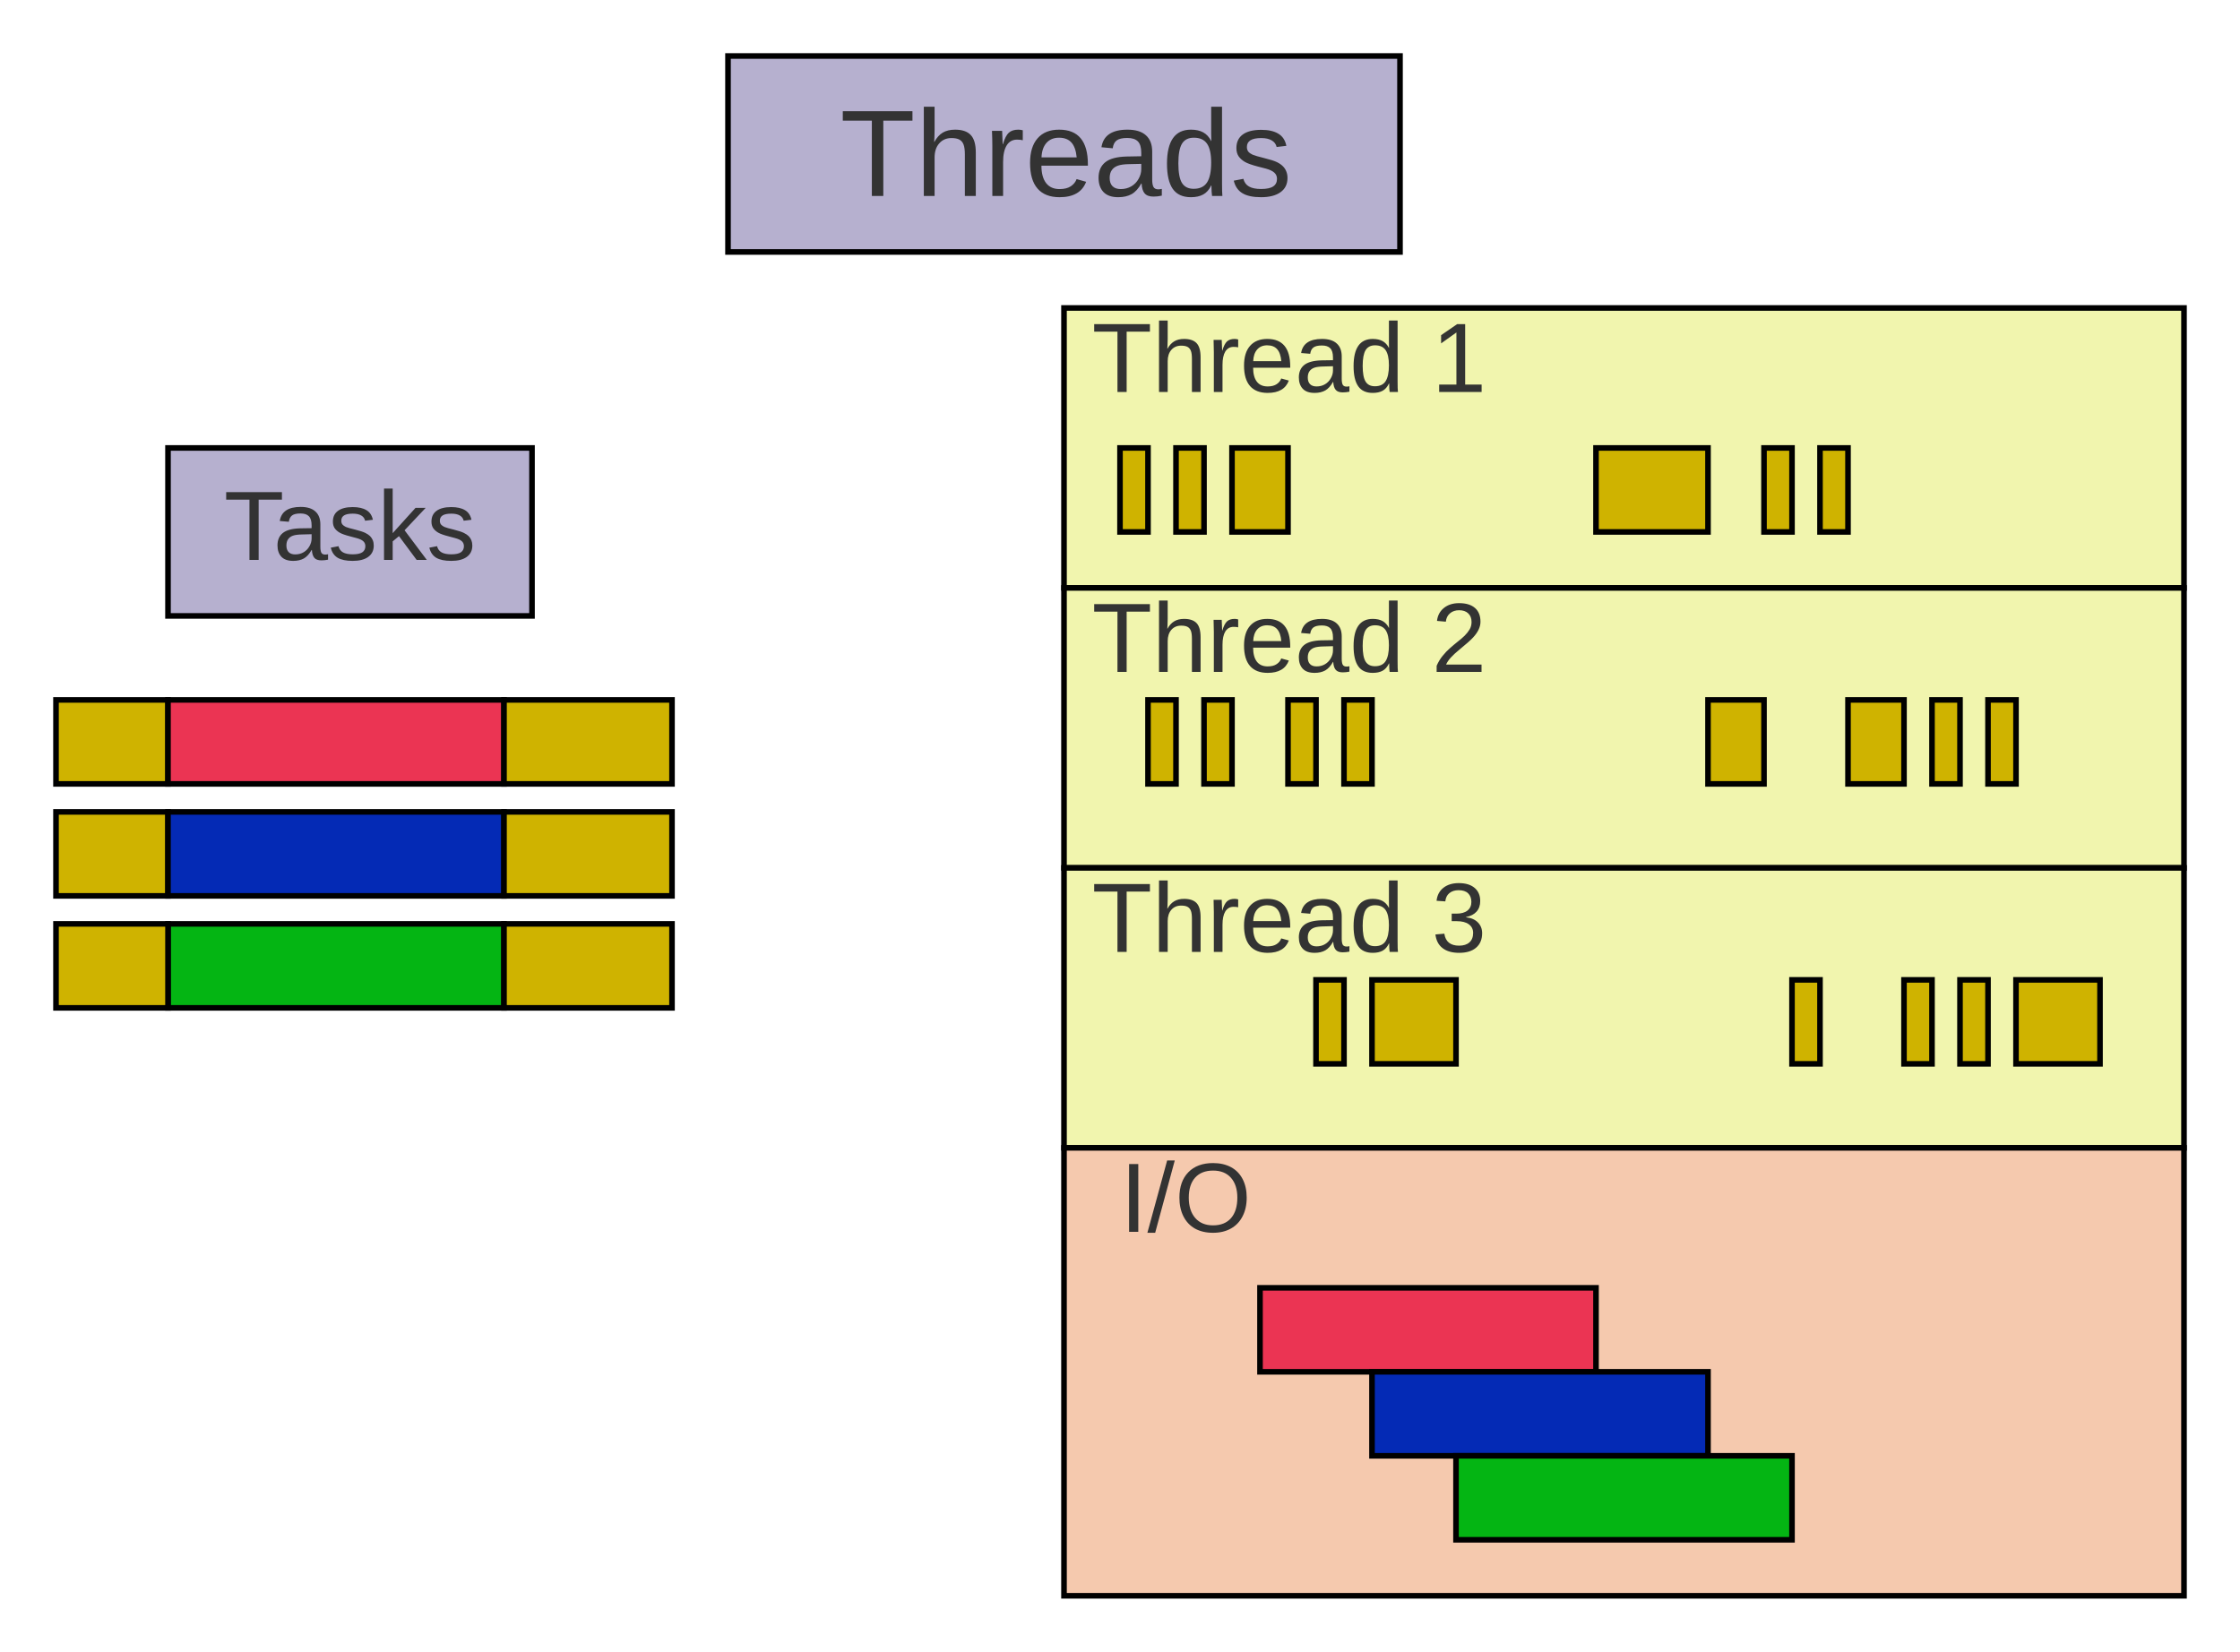
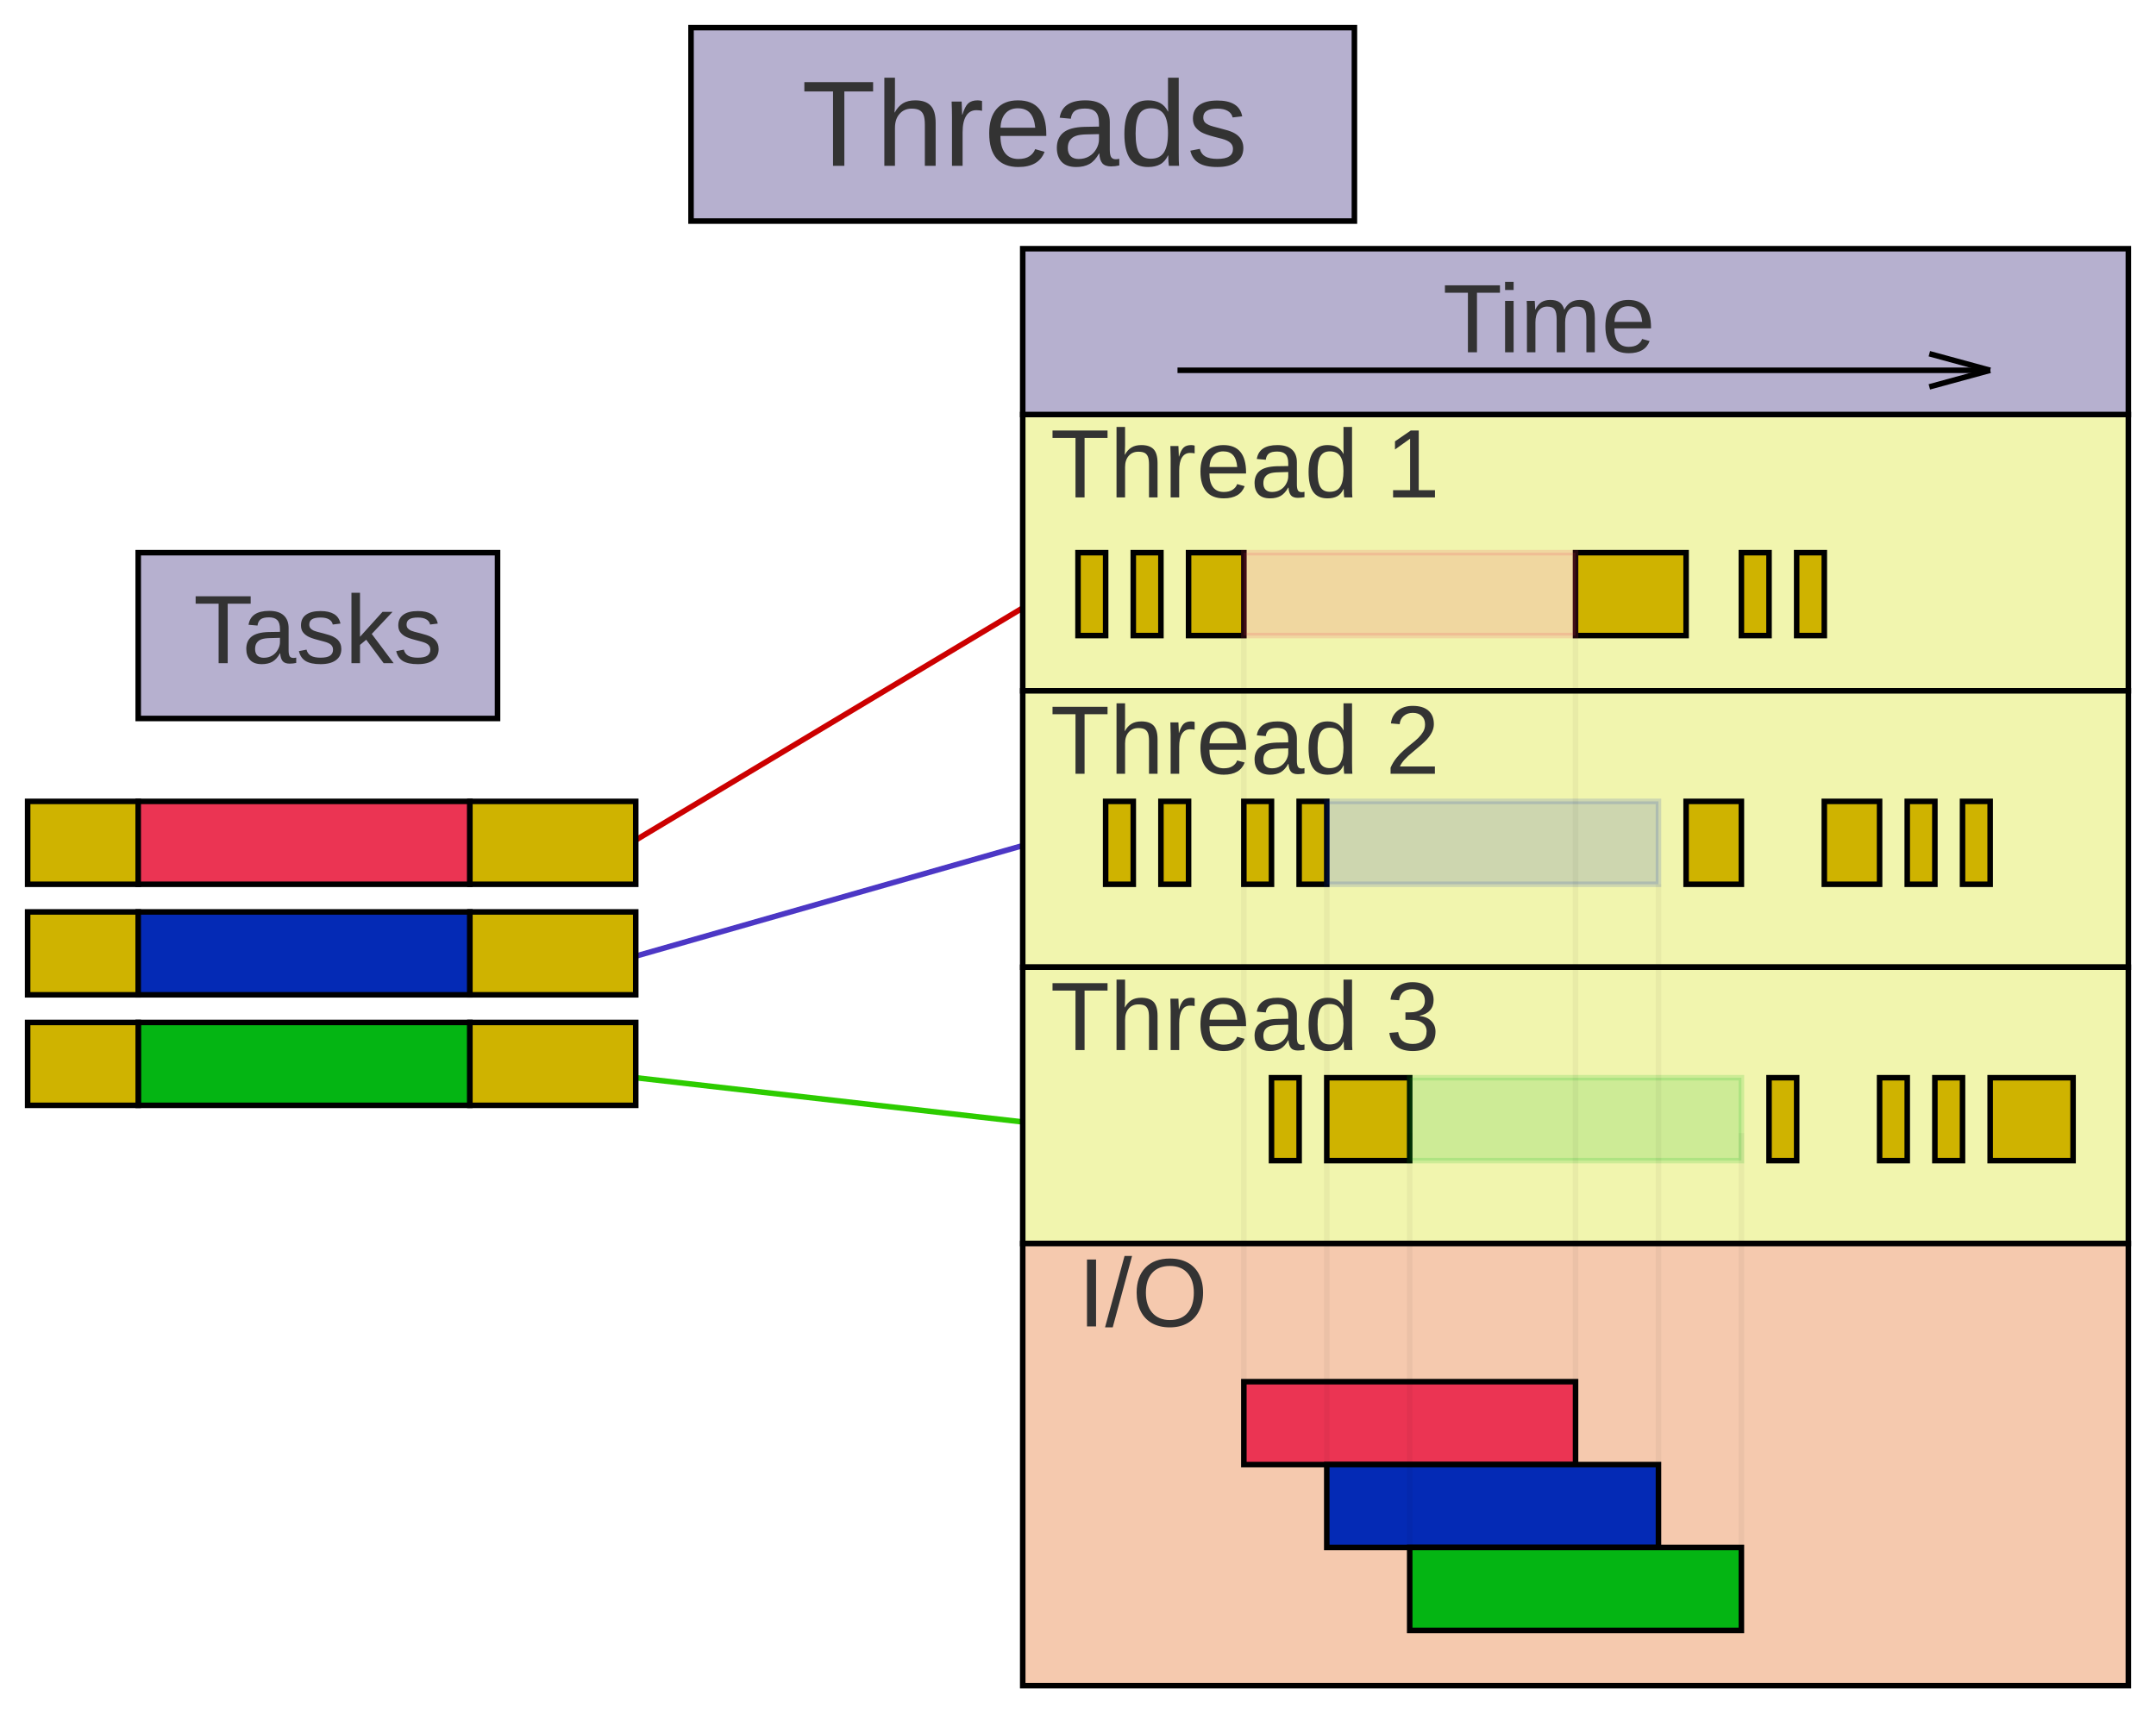
- <svg xmlns="http://www.w3.org/2000/svg" viewBox="30 5 400 295">
-   <rect x="220" y="60" width="200" height="50" style="fill: rgb(241, 245, 174); stroke: rgb(0, 0, 0);" />
-   <rect x="220" y="110" width="200" height="50" style="fill: rgb(241, 245, 174); stroke: rgb(0, 0, 0);" />
-   <rect x="220" y="160" width="200" height="50" style="fill: rgb(241, 245, 174); stroke: rgb(0, 0, 0);" />
-   <rect x="220" y="210" width="200" height="80" style="fill: rgb(245, 201, 174); stroke: rgb(0, 0, 0);" />
-   <rect x="230" y="85" width="5" height="15" style="stroke: rgb(0, 0, 0); fill: rgb(207, 179, 0);" />
-   <rect x="255" y="235" width="60" height="15" style="stroke: rgb(0, 0, 0); fill: rgb(235, 52, 83);" />
-   <rect x="275" y="250" width="60" height="15" style="stroke: rgb(0, 0, 0); fill: rgb(4, 42, 181);" />
-   <rect x="290" y="265" width="60" height="15" style="stroke: rgb(0, 0, 0); fill: rgb(4, 181, 19);" />
-   <rect x="250" y="85" width="10" height="15" style="stroke: rgb(0, 0, 0); fill: rgb(207, 179, 0);" />
-   <rect x="240" y="85" width="5" height="15" style="stroke: rgb(0, 0, 0); fill: rgb(207, 179, 0);" />
-   <rect x="245" y="130" width="5" height="15" style="stroke: rgb(0, 0, 0); fill: rgb(207, 179, 0);" />
-   <rect x="235" y="130" width="5" height="15" style="stroke: rgb(0, 0, 0); fill: rgb(207, 179, 0);" />
-   <rect x="260" y="130" width="5" height="15" style="stroke: rgb(0, 0, 0); fill: rgb(207, 179, 0);" />
-   <rect x="270" y="130" width="5" height="15" style="stroke: rgb(0, 0, 0); fill: rgb(207, 179, 0);" />
-   <rect x="315" y="85" width="20" height="15" style="stroke: rgb(0, 0, 0); fill: rgb(207, 179, 0);" />
-   <rect x="265" y="180" width="5" height="15" style="stroke: rgb(0, 0, 0); fill: rgb(207, 179, 0);" />
-   <rect x="275" y="180" width="15" height="15" style="stroke: rgb(0, 0, 0); fill: rgb(207, 179, 0);" />
-   <rect x="390" y="180" width="15" height="15" style="stroke: rgb(0, 0, 0); fill: rgb(207, 179, 0);" />
-   <rect x="380" y="180" width="5" height="15" style="stroke: rgb(0, 0, 0); fill: rgb(207, 179, 0);" />
-   <rect x="370" y="180" width="5" height="15" style="stroke: rgb(0, 0, 0); fill: rgb(207, 179, 0);" />
-   <rect x="350" y="180" width="5" height="15" style="stroke: rgb(0, 0, 0); fill: rgb(207, 179, 0);" />
-   <rect x="385" y="130" width="5" height="15" style="stroke: rgb(0, 0, 0); fill: rgb(207, 179, 0);" />
-   <rect x="375" y="130" width="5" height="15" style="stroke: rgb(0, 0, 0); fill: rgb(207, 179, 0);" />
-   <rect x="360" y="130" width="10" height="15" style="stroke: rgb(0, 0, 0); fill: rgb(207, 179, 0);" />
-   <rect x="335" y="130" width="10" height="15" style="stroke: rgb(0, 0, 0); fill: rgb(207, 179, 0);" />
-   <rect x="355" y="85" width="5" height="15" style="stroke: rgb(0, 0, 0); fill: rgb(207, 179, 0);" />
-   <rect x="345" y="85" width="5" height="15" style="stroke: rgb(0, 0, 0); fill: rgb(207, 179, 0);" />
-   <rect x="40" y="130" width="20" height="15" style="stroke: rgb(0, 0, 0); fill: rgb(207, 179, 0);" />
-   <rect x="60" y="130" width="60" height="15" style="stroke: rgb(0, 0, 0); fill: rgb(235, 52, 83);" />
-   <rect x="120" y="130" width="30" height="15" style="stroke: rgb(0, 0, 0); fill: rgb(207, 179, 0);" />
+ <svg xmlns="http://www.w3.org/2000/svg" viewBox="35 5 390 310">
+   <line x1="150" y1="157" x2="220" y2="115" style="stroke: rgb(204, 0, 0);" />
+   <line x1="150" y1="178" x2="220" y2="158" style="stroke: rgb(76, 55, 197);" />
+   <line x1="150" y1="200" x2="220" y2="208" style="stroke: rgb(45, 204, 0);" />
+   <rect x="220" y="80" width="200" height="50" style="fill: rgb(241, 245, 174); stroke: rgb(0, 0, 0);" />
+   <rect x="220" y="50" width="200" height="30" style="fill: rgb(182, 176, 207); stroke: rgb(0, 0, 0);" />
+   <rect x="220" y="130" width="200" height="50" style="fill: rgb(241, 245, 174); stroke: rgb(0, 0, 0);" />
+   <rect x="220" y="180" width="200" height="50" style="fill: rgb(241, 245, 174); stroke: rgb(0, 0, 0);" />
+   <rect x="220" y="230" width="200" height="80" style="fill: rgb(245, 201, 174); stroke: rgb(0, 0, 0);" />
+   <rect x="230" y="105" width="5" height="15" style="stroke: rgb(0, 0, 0); fill: rgb(207, 179, 0);" />
+   <rect x="260" y="255" width="60" height="15" style="stroke: rgb(0, 0, 0); fill: rgb(235, 52, 83);" />
+   <rect x="275" y="270" width="60" height="15" style="stroke: rgb(0, 0, 0); fill: rgb(4, 42, 181);" />
+   <rect x="290" y="285" width="60" height="15" style="stroke: rgb(0, 0, 0); fill: rgb(4, 181, 19);" />
+   <rect x="250" y="105" width="10" height="15" style="stroke: rgb(0, 0, 0); fill: rgb(207, 179, 0);" />
+   <rect x="240" y="105" width="5" height="15" style="stroke: rgb(0, 0, 0); fill: rgb(207, 179, 0);" />
+   <rect x="245" y="150" width="5" height="15" style="stroke: rgb(0, 0, 0); fill: rgb(207, 179, 0);" />
+   <rect x="235" y="150" width="5" height="15" style="stroke: rgb(0, 0, 0); fill: rgb(207, 179, 0);" />
+   <rect x="260" y="150" width="5" height="15" style="stroke: rgb(0, 0, 0); fill: rgb(207, 179, 0);" />
+   <rect x="270" y="150" width="5" height="15" style="stroke: rgb(0, 0, 0); fill: rgb(207, 179, 0);" />
+   <rect x="320" y="105" width="20" height="15" style="stroke: rgb(0, 0, 0); fill: rgb(207, 179, 0);" />
+   <rect x="265" y="200" width="5" height="15" style="stroke: rgb(0, 0, 0); fill: rgb(207, 179, 0);" />
+   <rect x="275" y="200" width="15" height="15" style="stroke: rgb(0, 0, 0); fill: rgb(207, 179, 0);" />
+   <rect x="395" y="200" width="15" height="15" style="stroke: rgb(0, 0, 0); fill: rgb(207, 179, 0);" />
+   <rect x="385" y="200" width="5" height="15" style="stroke: rgb(0, 0, 0); fill: rgb(207, 179, 0);" />
+   <rect x="375" y="200" width="5" height="15" style="stroke: rgb(0, 0, 0); fill: rgb(207, 179, 0);" />
+   <rect x="355" y="200" width="5" height="15" style="stroke: rgb(0, 0, 0); fill: rgb(207, 179, 0);" />
+   <rect x="390" y="150" width="5" height="15" style="stroke: rgb(0, 0, 0); fill: rgb(207, 179, 0);" />
+   <rect x="380" y="150" width="5" height="15" style="stroke: rgb(0, 0, 0); fill: rgb(207, 179, 0);" />
+   <rect x="365" y="150" width="10" height="15" style="stroke: rgb(0, 0, 0); fill: rgb(207, 179, 0);" />
+   <rect x="340" y="150" width="10" height="15" style="stroke: rgb(0, 0, 0); fill: rgb(207, 179, 0);" />
+   <rect x="360" y="105" width="5" height="15" style="stroke: rgb(0, 0, 0); fill: rgb(207, 179, 0);" />
+   <rect x="350" y="105" width="5" height="15" style="stroke: rgb(0, 0, 0); fill: rgb(207, 179, 0);" />
  <rect x="40" y="150" width="20" height="15" style="stroke: rgb(0, 0, 0); fill: rgb(207, 179, 0);" />
-   <rect x="60" y="150" width="60" height="15" style="stroke: rgb(0, 0, 0); fill: rgb(4, 42, 181);" />
+   <rect x="60" y="150" width="60" height="15" style="stroke: rgb(0, 0, 0); fill: rgb(235, 52, 83);" />
  <rect x="120" y="150" width="30" height="15" style="stroke: rgb(0, 0, 0); fill: rgb(207, 179, 0);" />
-   <rect x="60" y="170" width="60" height="15" style="stroke: rgb(0, 0, 0); fill: rgb(4, 181, 19);" />
+   <rect x="40" y="170" width="20" height="15" style="stroke: rgb(0, 0, 0); fill: rgb(207, 179, 0);" />
+   <rect x="60" y="170" width="60" height="15" style="stroke: rgb(0, 0, 0); fill: rgb(4, 42, 181);" />
  <rect x="120" y="170" width="30" height="15" style="stroke: rgb(0, 0, 0); fill: rgb(207, 179, 0);" />
-   <rect x="40" y="170" width="20" height="15" style="stroke: rgb(0, 0, 0); fill: rgb(207, 179, 0);" />
-   <rect x="160" y="15" width="120" height="35" style="fill: rgb(182, 176, 207); stroke: rgb(0, 0, 0);" />
-   <text style="white-space: pre; fill: rgb(51, 51, 51); font-family: Arial, sans-serif; font-size: 22;" x="180" y="40">Threads</text>
-   <rect x="60" y="85" width="65" height="30" style="fill: rgb(182, 176, 207); stroke: rgb(0, 0, 0);" />
-   <text style="white-space: pre; fill: rgb(51, 51, 51); font-family: Arial, sans-serif; font-size: 17.6px;" x="70" y="105">Tasks</text>
-   <text style="white-space: pre; fill: rgb(51, 51, 51); font-family: Arial, sans-serif; font-size: 17.6px;" x="225" y="75">Thread 1</text>
-   <text style="white-space: pre; fill: rgb(51, 51, 51); font-family: Arial, sans-serif; font-size: 17.6px;" x="225" y="125">Thread 2</text>
-   <text style="white-space: pre; fill: rgb(51, 51, 51); font-family: Arial, sans-serif; font-size: 17.6px;" x="225" y="175">Thread 3</text>
-   <text style="white-space: pre; fill: rgb(51, 51, 51); font-family: Arial, sans-serif; font-size: 17.6px;" x="230" y="225">I/O</text>
+   <rect x="60" y="190" width="60" height="15" style="stroke: rgb(0, 0, 0); fill: rgb(4, 181, 19);" />
+   <rect x="120" y="190" width="30" height="15" style="stroke: rgb(0, 0, 0); fill: rgb(207, 179, 0);" />
+   <rect x="40" y="190" width="20" height="15" style="stroke: rgb(0, 0, 0); fill: rgb(207, 179, 0);" />
+   <rect x="160" width="120" height="35" style="fill: rgb(182, 176, 207); stroke: rgb(0, 0, 0);" y="10" />
+   <text style="white-space: pre; fill: rgb(51, 51, 51); font-family: Arial, sans-serif; font-size: 22;" x="180" y="35">Threads</text>
+   <rect x="60" y="105" width="65" height="30" style="fill: rgb(182, 176, 207); stroke: rgb(0, 0, 0);" />
+   <text style="white-space: pre; fill: rgb(51, 51, 51); font-family: Arial, sans-serif; font-size: 17.6px;" x="70" y="125">Tasks</text>
+   <text style="white-space: pre; fill: rgb(51, 51, 51); font-family: Arial, sans-serif; font-size: 17.6px;" x="225" y="95">Thread 1</text>
+   <text style="white-space: pre; fill: rgb(51, 51, 51); font-family: Arial, sans-serif; font-size: 17.6px;" x="225" y="145">Thread 2</text>
+   <text style="white-space: pre; fill: rgb(51, 51, 51); font-family: Arial, sans-serif; font-size: 17.6px;" x="225" y="195">Thread 3</text>
+   <text style="white-space: pre; fill: rgb(51, 51, 51); font-family: Arial, sans-serif; font-size: 17.6px;" x="230" y="245">I/O</text>
+   <rect x="260" y="105" width="60" height="15" style="stroke: rgb(235, 52, 83); fill: rgb(235, 52, 83); stroke-opacity: 0.15; fill-opacity: 0.15;" />
+   <rect x="275" y="150" width="60" height="15" style="stroke: rgb(4, 42, 181); fill: rgb(4, 42, 181); stroke-opacity: 0.15; fill-opacity: 0.15;" />
+   <rect x="290" y="200" width="60" height="15" style="stroke: rgb(4, 181, 19); fill: rgb(4, 181, 19); stroke-opacity: 0.15; fill-opacity: 0.15;" />
+   <line x1="260" y1="120" x2="260" y2="255" stroke="black" style="stroke-opacity: 0.04;" />
+   <line x1="320" y1="120" x2="320" y2="255" stroke="black" style="stroke-opacity: 0.04;" />
+   <line x1="275" y1="165" x2="275" y2="270" stroke="black" style="stroke-opacity: 0.04;" />
+   <line x1="335" y1="165" x2="335" y2="270" stroke="black" style="stroke-opacity: 0.04;" />
+   <line x1="290" y1="210" x2="290" y2="285" stroke="black" style="stroke-opacity: 0.04;" />
+   <line x1="350" y1="210" x2="350" y2="285" stroke="black" style="stroke-opacity: 0.04;" />
+   <text style="white-space: pre; fill: rgb(51, 51, 51); font-family: Arial, sans-serif; font-size: 17.6px;" x="295.985" y="68.736">Time</text>
+   <line x1="248" y1="72" x2="395" y2="72" style="stroke: rgb(0, 0, 0);" />
+   <line x1="384" y1="69" x2="395" y2="72" style="stroke: rgb(0, 0, 0);" />
+   <line x1="384" y1="75" x2="395" y2="72" style="stroke: rgb(0, 0, 0);" />
</svg>
